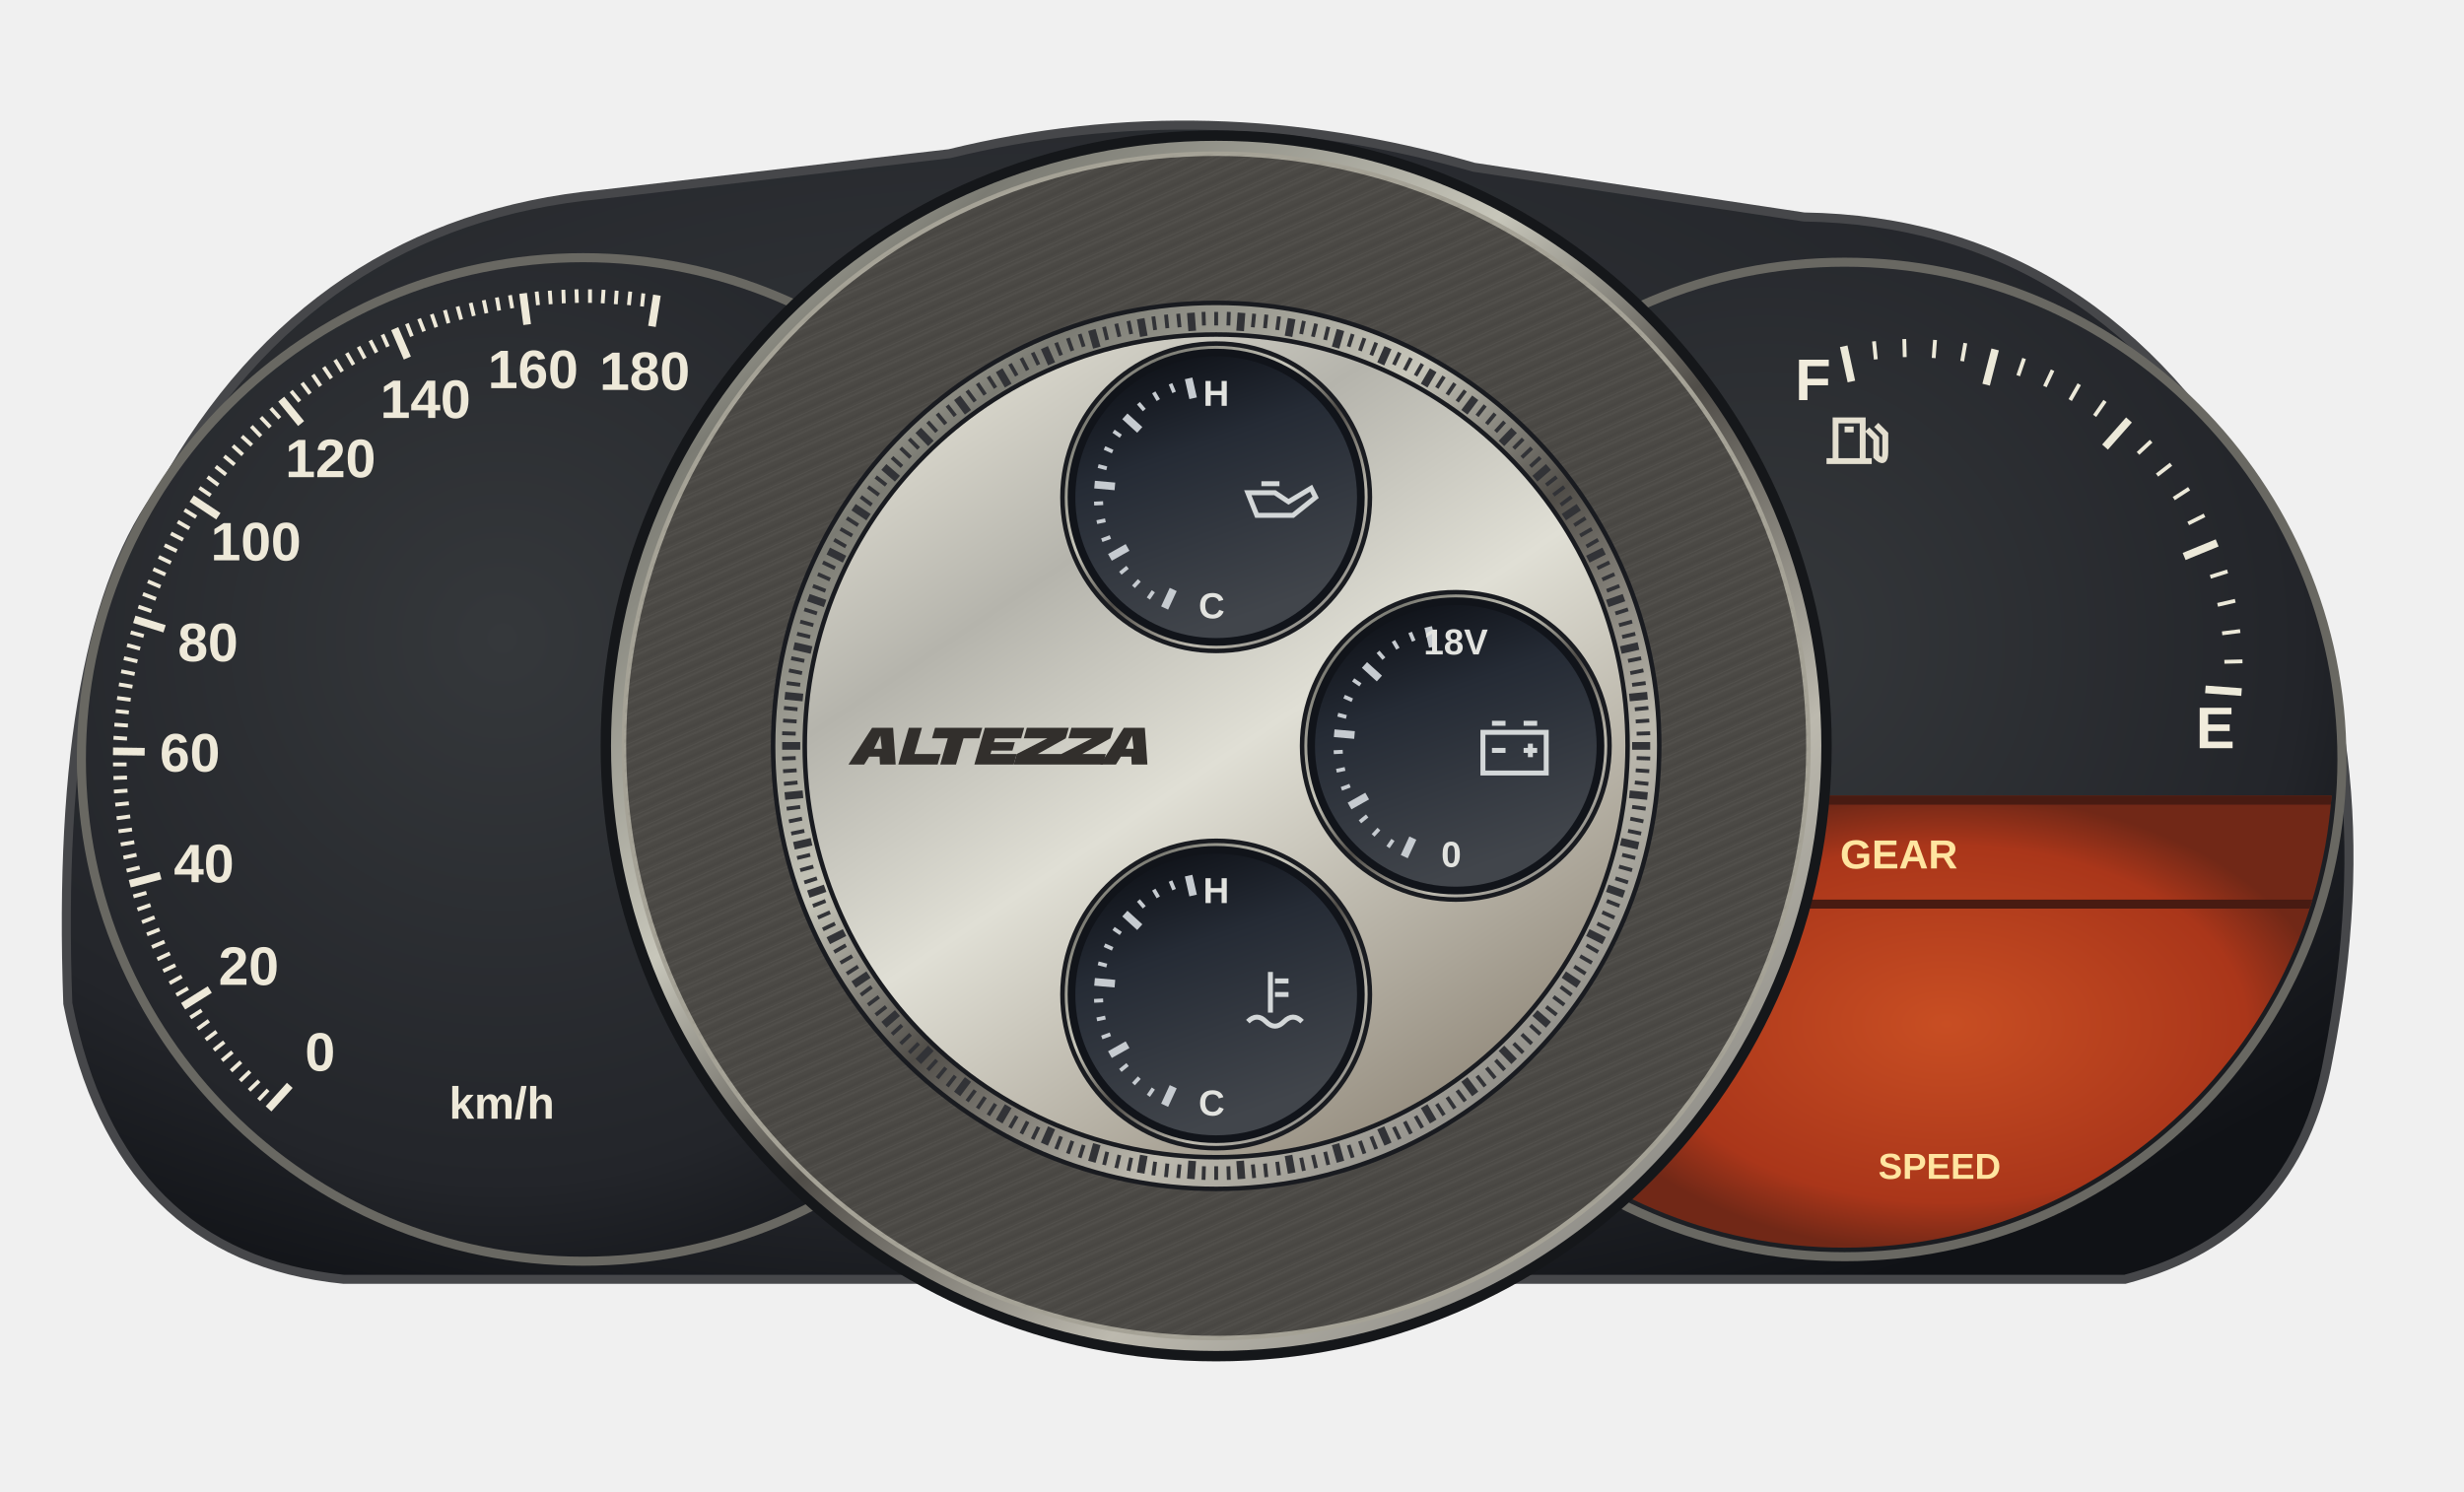
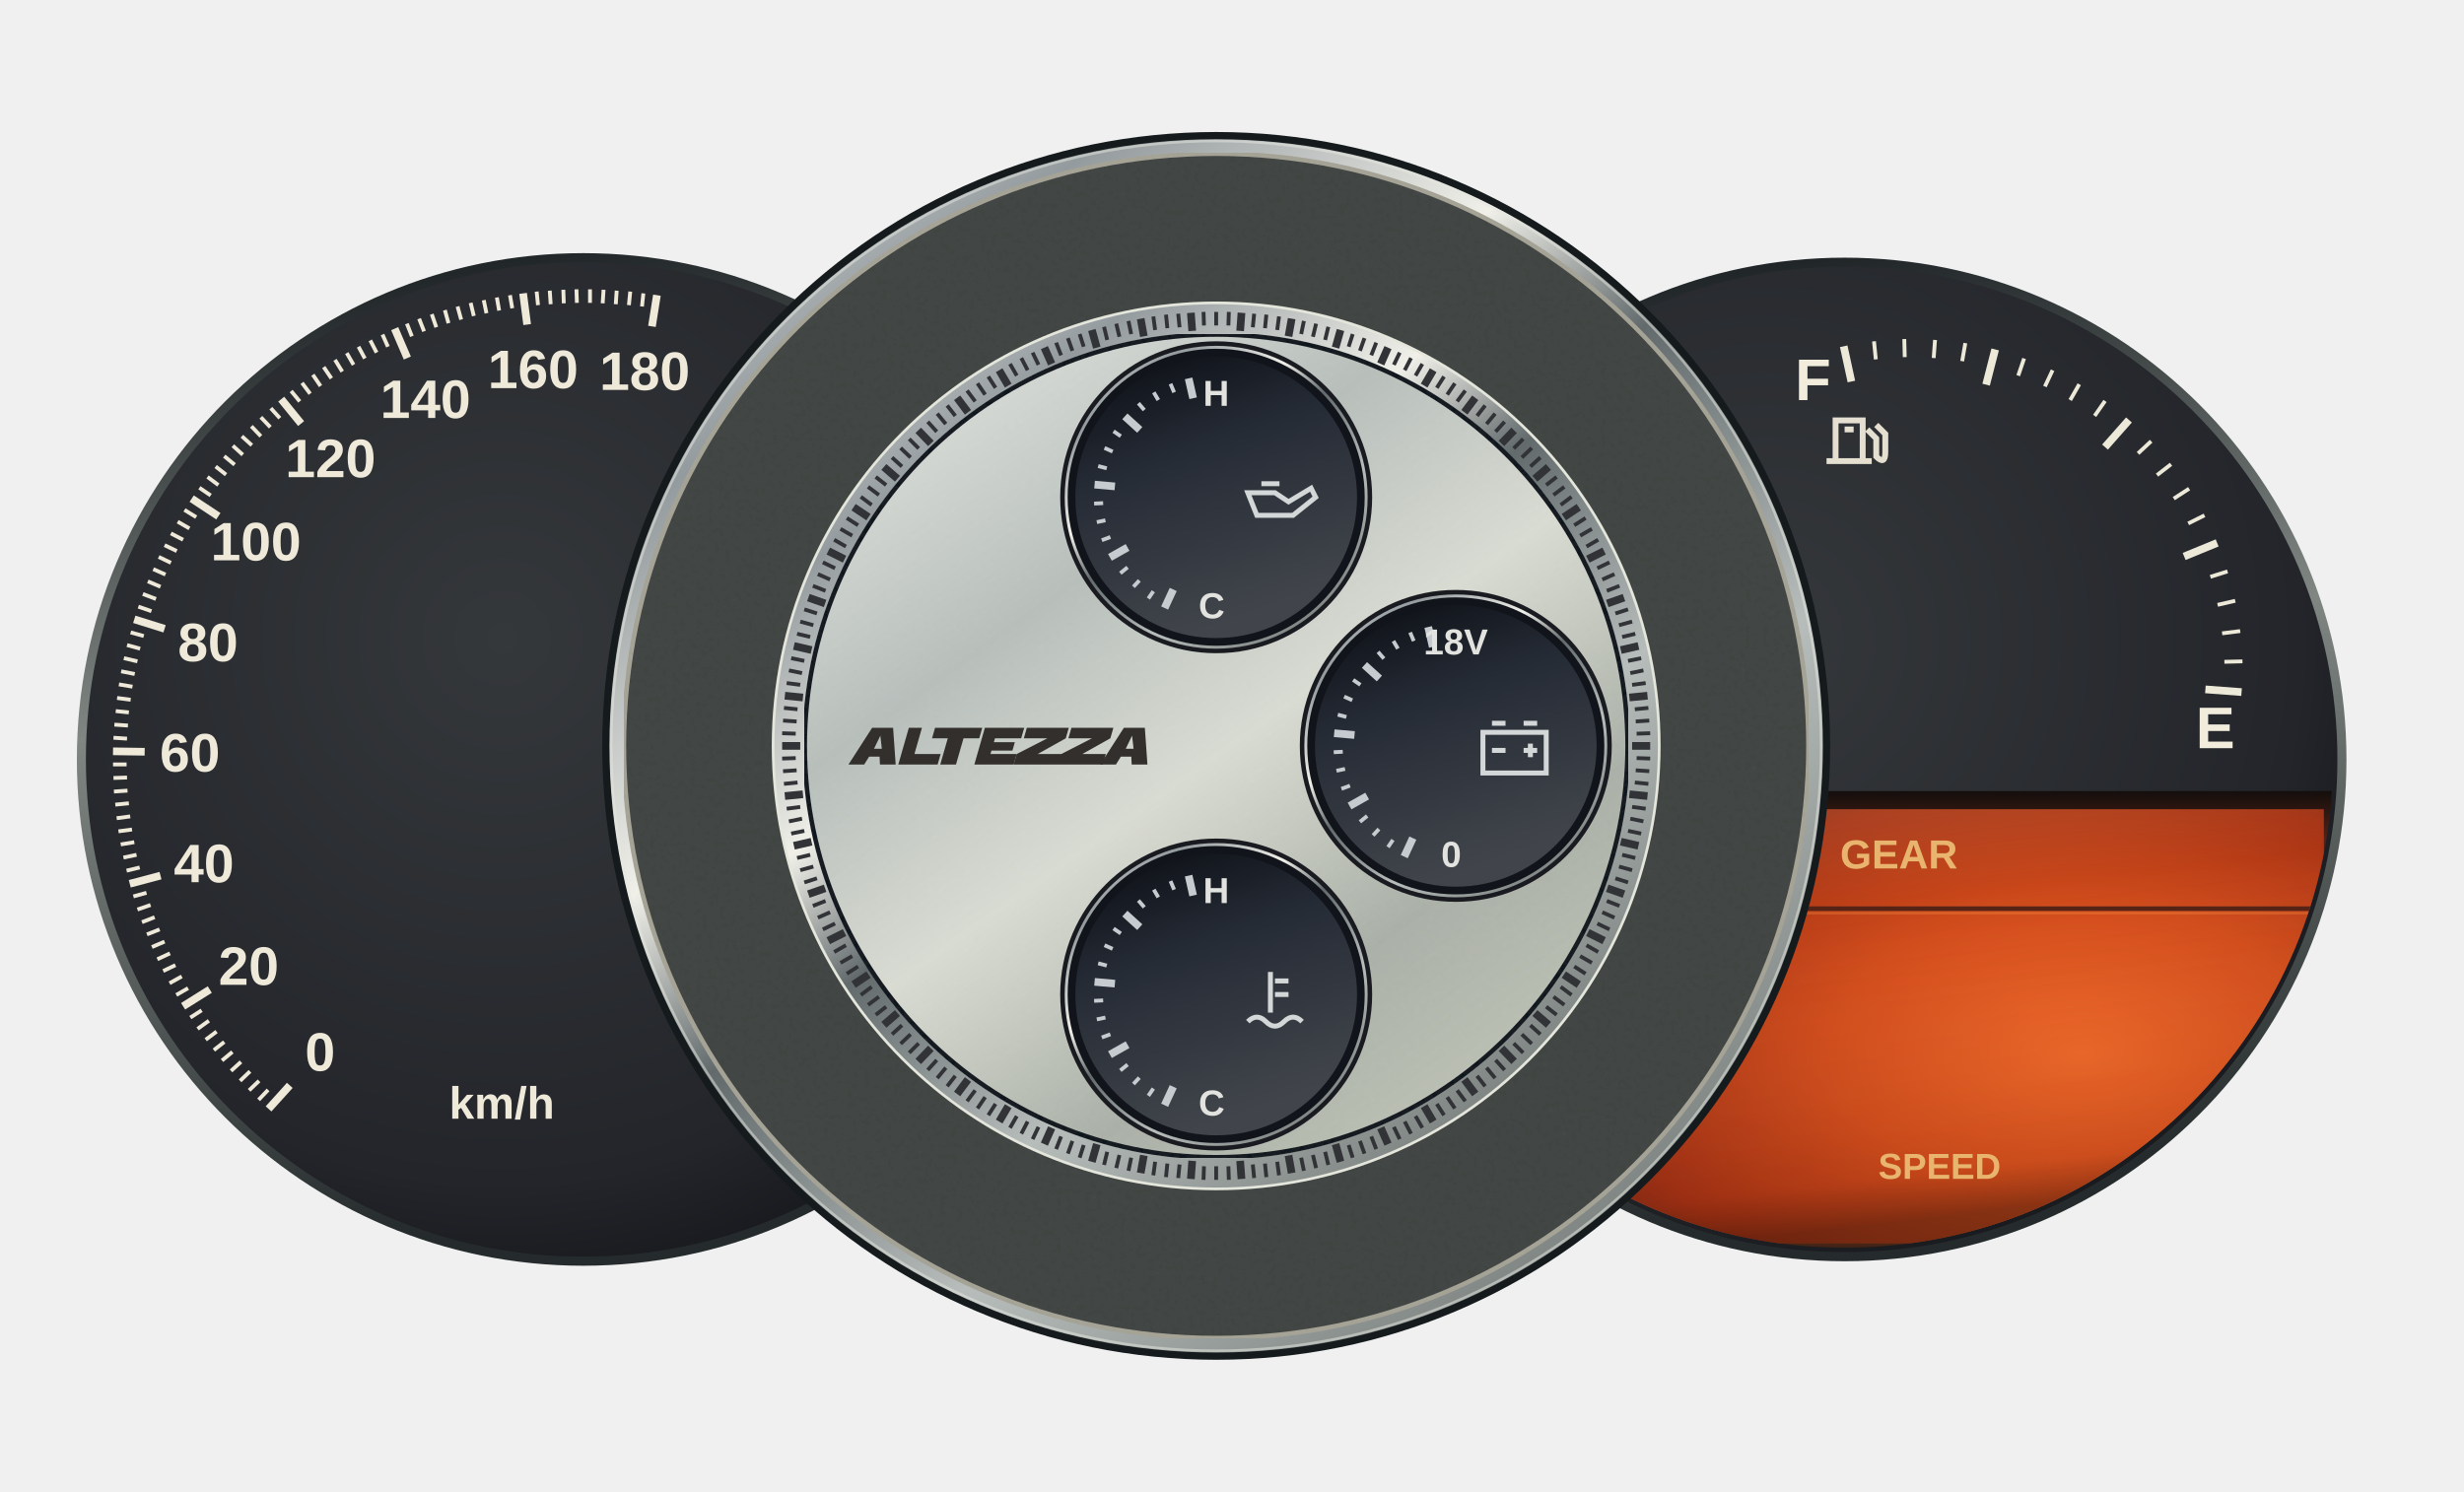
<svg xmlns="http://www.w3.org/2000/svg" xmlns:xlink="http://www.w3.org/1999/xlink" viewBox="0 0 545 330">
  <defs>
    <g id="altezza-badge" transform="translate(190 161) scale(.58) skewX(-16)" fill-rule="evenodd">
      <path d="M0 14 5 0h8l5 14h-6l-1-3H7l-1 3Zm8-6h3L9 3Z" />
      <path d="M19 0h5v10h10v4H19z M29 0h18v4h-6v10h-6V4h-6z" />
      <path d="M48 0h15v4H53v1.5h8v3.2h-8V10h10v4H48z" />
      <path d="M64 0h16v4l-9 6h9v4H63v-4l10-6h-9z M81 0h16v4l-9 6h9v4H80v-4l10-6h-9z" />
      <path d="m96 14 5-14h8l5 14h-6l-1-3h-4l-1 3Zm8-6h3l-2-5Z" />
    </g>
-     <linearGradient id="bezel" x2=".88" y2="1" gradientUnits="objectBoundingBox">
-       <stop stop-color="#faf7e5" />
-       <stop offset=".18" stop-color="#7b7b73" />
-       <stop offset=".40" stop-color="#c7c6ba" />
-       <stop offset=".56" stop-color="#504d48" />
-       <stop offset=".76" stop-color="#bcb9ae" />
-       <stop offset="1" stop-color="#777673" />
+     <linearGradient id="bezel" x1="0" y1="0" x2=".8" y2="1">
+       <stop stop-color="#e9eceb" />
+       <stop offset=".20" stop-color="#949b9e" />
+       <stop offset=".39" stop-color="#f0f0e9" />
+       <stop offset=".51" stop-color="#626a6c" />
+       <stop offset=".72" stop-color="#b7bdbb" />
+       <stop offset="1" stop-color="#717775" />
    </linearGradient>
-     <linearGradient id="silver" x2=".67" y2="1">
-       <stop stop-color="#f2efe2" />
-       <stop offset=".34" stop-color="#b5b4ac" />
-       <stop offset=".59" stop-color="#e0dfd5" />
-       <stop offset="1" stop-color="#968e80" />
+     <linearGradient id="silver" x1=".12" y1="0" x2=".83" y2="1">
+       <stop stop-color="#e1e4df" />
+       <stop offset=".30" stop-color="#b8bfbb" />
+       <stop offset=".52" stop-color="#d8dbd2" />
+       <stop offset=".76" stop-color="#abb1a8" />
+       <stop offset="1" stop-color="#c2c6b9" />
+     </linearGradient>
+     <filter id="metal-grain" x="0" y="0" width="100%" height="100%">
+       <feTurbulence type="fractalNoise" baseFrequency=".78" numOctaves="2" seed="17" />
+       <feColorMatrix type="saturate" values="0" />
+       <feComponentTransfer>
+         <feFuncA type="linear" slope=".085" />
+       </feComponentTransfer>
+       <feComposite in2="SourceGraphic" operator="in" />
+       <feBlend in2="SourceGraphic" mode="soft-light" />
+     </filter>
+     <linearGradient id="dial-rim" x2=".15" y2="1">
+       <stop stop-color="#111619" />
+       <stop offset=".47" stop-color="#808783" />
+       <stop offset="1" stop-color="#252b2c" />
+     </linearGradient>
+     <linearGradient id="lcd-edge" x2="0" y2="1">
+       <stop stop-color="#140f0d" />
+       <stop offset=".10" stop-color="#542015" />
+       <stop offset=".9" stop-color="#ae4d28" />
+       <stop offset="1" stop-color="#251810" />
+     </linearGradient>
+     <linearGradient id="lcd-glass" x2=".2" y2="1">
+       <stop stop-color="#fff1c0" stop-opacity=".12" />
+       <stop offset=".28" stop-color="#fff1c0" stop-opacity="0" />
+       <stop offset=".9" stop-color="#361007" stop-opacity=".08" />
+       <stop offset="1" stop-color="#160c07" stop-opacity=".38" />
    </linearGradient>
    <radialGradient id="face" cx="42%" cy="38%" r="72%">
      <stop stop-color="#35383b" />
      <stop offset=".75" stop-color="#23252a" />
      <stop offset="1" stop-color="#101216" />
    </radialGradient>
    <linearGradient id="well" x2=".35" y2="1">
      <stop stop-color="#080a0f" />
      <stop offset=".42" stop-color="#252b35" />
      <stop offset="1" stop-color="#41454b" />
    </linearGradient>
-     <radialGradient id="amber">
-       <stop stop-color="#c84e23" />
-       <stop offset=".78" stop-color="#aa361a" />
-       <stop offset="1" stop-color="#712817" />
+     <radialGradient id="amber" cx="68%" cy="56%" r="86%">
+       <stop stop-color="#ee6627" />
+       <stop offset=".38" stop-color="#d24c1b" />
+       <stop offset=".72" stop-color="#a43113" />
+       <stop offset="1" stop-color="#562015" />
    </radialGradient>
-     <pattern id="brush" width="3" height="3" patternUnits="userSpaceOnUse" patternTransform="rotate(-24)">
-       <path d="M0 .6h4 M0 3h4" stroke="#fff" stroke-opacity=".035" stroke-width=".45" />
-       <path d="M0 2h4" stroke="#000" stroke-opacity=".035" stroke-width=".6" />
-     </pattern>
    <clipPath id="right">
      <circle cx="408" cy="168" r="108" />
    </clipPath>
  </defs>
  <style>text{font-family:Arial,sans-serif;font-weight:600;text-anchor:middle;dominant-baseline:central}.speed{display:none}#speed:target ~ .speed{display:inline}#speed:target ~ .tach{display:none}</style>
  <g id="speed" />
-   <path d="M15 222 Q12 139 36 108 Q69 49 133 43 L210 34 Q267 20 326 37 L399 48 Q464 49 500 112 Q529 162 515 234 Q508 273 470 283 L76 283 Q26 278 15 222Z" fill="url(#face)" stroke="#46474a" stroke-width="2" />
-   <circle cx="129" cy="168" r="111" fill="url(#face)" stroke="#696862" stroke-width="2" />
-   <circle cx="408" cy="168" r="110" fill="url(#face)" stroke="#696862" stroke-width="2" />
+   <circle cx="129" cy="168" r="111" fill="url(#face)" stroke="url(#dial-rim)" stroke-width="2" />
+   <circle cx="408" cy="168" r="110" fill="url(#face)" stroke="url(#dial-rim)" stroke-width="2" />
  <g class="tach">
    <path d="M57.2 243.3L59.3 241.1 M55.1 241.2L57.3 239.1 M53.1 239.1L55.3 237.0 M51.1 236.9L53.3 234.9 M49.1 234.6L51.4 232.7 M47.3 232.3L49.6 230.5 M45.5 230.0L47.9 228.2 M43.7 227.6L46.2 225.8 M42.1 225.1L44.6 223.5 M39.0 220.1L41.6 218.6 M37.5 217.5L40.2 216.0 M36.1 214.8L38.8 213.5 M34.8 212.2L37.6 210.9 M33.6 209.5L36.4 208.3 M32.5 206.7L35.3 205.6 M31.4 204.0L34.2 202.9 M30.4 201.2L33.3 200.2 M29.5 198.3L32.4 197.5 M28.0 192.6L30.9 191.9 M27.3 189.7L30.2 189.1 M26.7 186.8L29.7 186.3 M26.2 183.9L29.2 183.5 M25.8 181.0L28.8 180.6 M25.5 178.0L28.5 177.7 M25.2 175.1L28.2 174.9 M25.1 172.1L28.1 172.0 M25.0 169.1L28.0 169.1 M25.1 163.2L28.1 163.4 M25.3 160.3L28.3 160.5 M25.6 157.3L28.5 157.6 M25.9 154.4L28.9 154.8 M26.3 151.4L29.3 151.9 M26.8 148.5L29.8 149.1 M27.4 145.6L30.4 146.3 M28.1 142.7L31.0 143.5 M28.9 139.9L31.8 140.7 M30.6 134.2L33.5 135.2 M31.6 131.4L34.5 132.5 M32.7 128.6L35.5 129.8 M33.9 125.9L36.6 127.1 M35.1 123.2L37.8 124.5 M36.4 120.6L39.1 121.9 M37.8 118.0L40.5 119.4 M39.3 115.4L41.9 116.9 M40.8 112.8L43.4 114.4 M44.1 107.9L46.6 109.6 M45.9 105.5L48.3 107.3 M47.7 103.2L50.0 105.0 M49.6 100.9L51.9 102.8 M51.5 98.6L53.7 100.6 M53.5 96.5L55.7 98.5 M55.6 94.3L57.7 96.5 M57.7 92.3L59.8 94.5 M59.9 90.3L61.9 92.5 M64.4 86.5L66.3 88.8 M66.8 84.7L68.6 87.1 M69.2 82.9L70.9 85.4 M71.6 81.2L73.3 83.7 M74.1 79.6L75.7 82.2 M76.7 78.1L78.2 80.7 M79.3 76.7L80.7 79.3 M81.9 75.3L83.3 78.0 M84.6 74.0L85.8 76.7 M90.0 71.6L91.1 74.4 M92.7 70.5L93.8 73.3 M95.5 69.5L96.5 72.4 M98.4 68.6L99.2 71.5 M101.2 67.8L102.0 70.7 M104.1 67.0L104.8 69.9 M107.0 66.4L107.6 69.3 M109.9 65.8L110.4 68.7 M112.8 65.3L113.3 68.2 M118.7 64.5L119.0 67.5 M121.6 64.3L121.8 67.3 M124.6 64.1L124.7 67.1 M127.5 64.0L127.6 67.0 M130.5 64.0L130.5 67.0 M133.5 64.1L133.3 67.1 M136.4 64.3L136.2 67.3 M139.4 64.5L139.1 67.5 M142.3 64.9L142.0 67.8" fill="none" stroke="#eee9d9" stroke-width="0.85" />
    <path d="M59.4 245.3L64.1 240.1 M40.5 222.6L46.4 218.9 M28.7 195.5L35.5 193.7 M25.0 166.2L32.0 166.3 M29.7 137.0L36.4 139.1 M42.4 110.3L48.3 114.2 M62.2 88.3L66.6 93.7 M87.3 72.7L90.1 79.2 M115.7 64.9L116.6 71.8 M145.3 65.3L144.2 72.2" fill="none" stroke="#eee9d9" stroke-width="1.7" />
    <text x="70.8" y="232.7" font-size="12" fill="#eee9d9" transform="rotate(0.0 70.8 232.7)">0</text>
    <text x="55.0" y="213.7" font-size="12" fill="#eee9d9" transform="rotate(0.0 55.0 213.7)">20</text>
    <text x="45.1" y="191.0" font-size="12" fill="#eee9d9" transform="rotate(0.0 45.1 191.0)">40</text>
    <text x="42.0" y="166.5" font-size="12" fill="#eee9d9" transform="rotate(0.0 42.0 166.5)">60</text>
    <text x="46.0" y="142.1" font-size="12" fill="#eee9d9" transform="rotate(0.0 46.0 142.1)">80</text>
    <text x="56.6" y="119.8" font-size="12" fill="#eee9d9" transform="rotate(0.0 56.6 119.8)">100</text>
    <text x="73.1" y="101.4" font-size="12" fill="#eee9d9" transform="rotate(0.0 73.1 101.4)">120</text>
    <text x="94.1" y="88.3" font-size="12" fill="#eee9d9" transform="rotate(0.0 94.1 88.3)">140</text>
    <text x="117.9" y="81.7" font-size="12" fill="#eee9d9" transform="rotate(0.0 117.9 81.7)">160</text>
    <text x="142.6" y="82.1" font-size="12" fill="#eee9d9" transform="rotate(0.0 142.6 82.1)">180</text>
    <text x="111.0" y="244.0" font-size="10" fill="#eee9d9">km/h</text>
  </g>
  <g class="speed">
</g>
  <path d="M414.5 75.5L414.9 79.5 M421.2 75.0L421.3 79.0 M428.0 75.2L427.7 79.2 M434.7 75.9L434.0 79.9 M447.7 79.3L446.4 83.1 M454.0 81.9L452.3 85.5 M459.9 85.0L457.9 88.5 M465.6 88.7L463.3 92.0 M475.8 97.6L472.9 100.3 M480.2 102.7L477.1 105.1 M484.2 108.1L480.8 110.3 M487.6 114.0L484.0 115.8 M492.7 126.4L488.9 127.6 M494.4 132.9L490.5 133.8 M495.5 139.6L491.5 140.1 M496.0 146.3L492.0 146.4" fill="none" stroke="#ece9d9" stroke-width="0.85" />
  <path d="M407.8 76.6L409.5 84.4 M441.3 77.3L439.3 85.1 M470.9 92.9L465.6 98.9 M490.4 120.1L483.1 123.1 M495.8 153.1L487.8 152.5" fill="none" stroke="#ece9d9" stroke-width="1.7" />
  <text x="401.0" y="84.0" font-size="13" fill="#f1ecdc">F</text>
  <text x="490.0" y="161.0" font-size="13" fill="#f1ecdc">E</text>
  <path d="M406 102v-9h6v9m-8 0h10m-6-7h2m3 0 2 2v4q2 2 2-1v-4l-2-2" fill="none" stroke="#e4dfd0" stroke-width="1.3" />
  <g clip-path="url(#right)">
-     <path d="M345 176h171v101H345z" fill="url(#amber)" />
-     <path d="M375 177h141m-141 23h141" stroke="#481b12" stroke-width="2" />
+     <path d="M345 175h172v103H345z" fill="url(#lcd-edge)" />
+     <path d="M346 179h168v96H346z" fill="url(#amber)" />
+     <path d="M346 179h168v96H346z" fill="url(#lcd-glass)" />
+     <path d="M375 201h139" stroke="#552416" stroke-width="1" />
+     <path d="M375 202h139" stroke="#f18e44" stroke-opacity=".32" stroke-width=".6" />
  </g>
-   <text x="420.0" y="189.0" font-size="9" fill="#ffe5a0">GEAR</text>
-   <text x="429.0" y="258.0" font-size="8" fill="#ffe5a0">SPEED</text>
-   <circle cx="269" cy="165" r="135" fill="url(#bezel)" stroke="#15171a" stroke-width="2.3" />
+   <text x="420.0" y="189.0" font-size="9" fill="#e8b46e">GEAR</text>
+   <text x="429.0" y="258.0" font-size="8" fill="#e8b46e">SPEED</text>
+   <circle cx="269" cy="165" r="135" fill="url(#bezel)" stroke="#151a1d" stroke-width="1.6" />
+   <circle cx="269" cy="165" r="133.8" fill="none" stroke="#e5e7df" stroke-opacity=".52" stroke-width=".55" />
  <g class="tach">
-     <circle cx="269" cy="165" r="131" fill="#4b4945" stroke="#a5a296" stroke-width="1" />
-     <circle cx="269" cy="165" r="131" fill="url(#brush)" stroke="none" stroke-width="1" />
-     <circle cx="269" cy="165" r="98" fill="url(#bezel)" stroke="#191b20" stroke-width="1" />
-     <circle cx="269" cy="165" r="91" fill="url(#silver)" stroke="#191b20" stroke-width="1" />
+     <circle cx="269" cy="165" r="131" filter="url(#metal-grain)" fill="#434644" stroke="#a5a296" stroke-width="1" />
+     <circle cx="269" cy="165" r="98" fill="url(#bezel)" stroke="#e4e6dc" stroke-width=".6" />
+     <circle cx="269" cy="165" r="91" filter="url(#metal-grain)" fill="url(#silver)" stroke="#191b20" stroke-width="1" />
  </g>
  <g class="speed">
-     <circle cx="269" cy="165" r="131" fill="url(#silver)" stroke="#a5a296" stroke-width="1" />
-     <circle cx="269" cy="165" r="131" fill="url(#brush)" stroke="none" stroke-width="1" />
+     <circle cx="269" cy="165" r="131" filter="url(#metal-grain)" fill="url(#silver)" stroke="#a5a296" stroke-width="1" />
    <circle cx="166.534" cy="217.209" r="1.9" fill="#232830" stroke="#232830" stroke-width="0.4" />
    <circle cx="154.018" cy="167.007" r="1.9" fill="#232830" stroke="#232830" stroke-width="0.4" />
    <circle cx="164.775" cy="116.399" r="1.9" fill="#232830" stroke="#232830" stroke-width="0.4" />
    <circle cx="196.628" cy="75.628" r="1.9" fill="#232830" stroke="#232830" stroke-width="0.4" />
    <circle cx="243.131" cy="52.947" r="1.9" fill="#232830" stroke="#232830" stroke-width="0.4" />
    <circle cx="294.869" cy="52.947" r="1.9" fill="#232830" stroke="#232830" stroke-width="0.4" />
    <circle cx="341.372" cy="75.628" r="1.9" fill="#232830" stroke="#232830" stroke-width="0.4" />
    <circle cx="373.225" cy="116.399" r="1.9" fill="#232830" stroke="#232830" stroke-width="0.4" />
    <circle cx="383.982" cy="167.007" r="1.9" fill="#232830" stroke="#232830" stroke-width="0.4" />
    <text x="183.2" y="237.0" font-size="16" fill="#232830" transform="rotate(50.0 183.2 237.0)">0</text>
    <text x="160.3" y="192.1" font-size="16" fill="#232830" transform="rotate(76.0 160.3 192.1)">20</text>
    <text x="159.4" y="141.7" font-size="16" fill="#232830" transform="rotate(282.0 159.4 141.7)">40</text>
    <text x="180.7" y="96.0" font-size="16" fill="#232830" transform="rotate(308.0 180.7 96.0)">60</text>
    <text x="219.9" y="64.3" font-size="16" fill="#232830" transform="rotate(334.0 219.9 64.3)">80</text>
    <text x="269.0" y="53.0" font-size="16" fill="#232830" transform="rotate(360.0 269.0 53.0)">100</text>
    <text x="318.1" y="64.3" font-size="16" fill="#232830" transform="rotate(26.0 318.1 64.3)">120</text>
    <text x="357.3" y="96.0" font-size="16" fill="#232830" transform="rotate(52.0 357.3 96.0)">140</text>
    <text x="378.6" y="141.7" font-size="16" fill="#232830" transform="rotate(78.0 378.6 141.7)">160</text>
    <text x="377.7" y="192.1" font-size="16" fill="#232830" transform="rotate(-76.0 377.7 192.1)">180</text>
    <text x="317.0" y="266.0" font-size="10" fill="#232830">km/h</text>
-     <circle cx="269" cy="165" r="98" fill="url(#bezel)" stroke="#191b20" stroke-width="1" />
-     <circle cx="269" cy="165" r="91" fill="url(#face)" stroke="#191b20" stroke-width="1" />
+     <circle cx="269" cy="165" r="98" fill="url(#bezel)" stroke="#e4e6dc" stroke-width=".6" />
+     <circle cx="269" cy="165" r="91" fill="url(#face)" stroke="#11191e" stroke-width="2" />
  </g>
  <path d="M365.0 167.8L362.0 167.7 M364.8 170.6L361.8 170.4 M364.6 173.4L361.6 173.1 M364.0 178.9L361.0 178.5 M363.5 181.7L360.6 181.1 M363.0 184.4L360.1 183.8 M361.7 189.8L358.8 189.1 M361.0 192.5L358.1 191.7 M360.1 195.2L357.3 194.3 M358.2 200.4L355.4 199.3 M357.1 203.0L354.4 201.8 M356.0 205.6L353.3 204.3 M353.5 210.6L350.9 209.1 M352.1 213.0L349.5 211.5 M350.7 215.4L348.2 213.8 M347.6 220.1L345.2 218.3 M346.0 222.3L343.6 220.5 M344.3 224.5L342.0 222.7 M340.7 228.8L338.5 226.8 M338.8 230.9L336.6 228.8 M336.9 232.9L334.8 230.8 M332.8 236.7L330.8 234.5 M330.7 238.5L328.8 236.2 M328.5 240.3L326.7 238.0 M324.1 243.6L322.3 241.2 M321.8 245.2L320.1 242.7 M319.4 246.7L317.8 244.2 M314.6 249.5L313.1 246.9 M312.1 250.8L310.7 248.1 M309.6 252.0L308.3 249.3 M304.4 254.2L303.3 251.4 M301.8 255.2L300.8 252.4 M299.2 256.1L298.3 253.3 M293.8 257.7L293.1 254.8 M291.1 258.4L290.4 255.5 M288.4 259.0L287.8 256.1 M282.9 260.0L282.5 257.0 M280.1 260.4L279.8 257.4 M277.4 260.6L277.1 257.6 M271.8 261.0L271.7 258.0 M269.0 261.0L269.0 258.0 M266.2 261.0L266.3 258.0 M260.6 260.6L260.9 257.6 M257.9 260.4L258.2 257.4 M255.1 260.0L255.5 257.0 M249.6 259.0L250.2 256.1 M246.9 258.4L247.6 255.5 M244.2 257.7L244.9 254.8 M238.8 256.1L239.7 253.3 M236.2 255.2L237.2 252.4 M233.6 254.2L234.7 251.4 M228.4 252.0L229.7 249.3 M225.9 250.8L227.3 248.1 M223.4 249.5L224.9 246.9 M218.6 246.7L220.2 244.2 M216.2 245.2L217.9 242.7 M213.9 243.6L215.7 241.2 M209.5 240.3L211.3 238.0 M207.3 238.5L209.2 236.2 M205.2 236.7L207.2 234.5 M201.1 232.9L203.2 230.8 M199.2 230.9L201.4 228.8 M197.3 228.8L199.5 226.8 M193.7 224.5L196.0 222.7 M192.0 222.3L194.4 220.5 M190.4 220.1L192.8 218.3 M187.3 215.4L189.8 213.8 M185.9 213.0L188.5 211.5 M184.5 210.6L187.1 209.1 M182.0 205.6L184.7 204.3 M180.9 203.0L183.6 201.8 M179.8 200.4L182.6 199.3 M177.9 195.2L180.7 194.3 M177.0 192.5L179.9 191.7 M176.3 189.8L179.2 189.1 M175.0 184.4L177.9 183.8 M174.5 181.7L177.4 181.1 M174.0 178.9L177.0 178.5 M173.4 173.4L176.4 173.1 M173.2 170.6L176.2 170.4 M173.0 167.8L176.0 167.7 M173.0 162.2L176.0 162.3 M173.2 159.4L176.2 159.6 M173.4 156.6L176.4 156.9 M174.0 151.1L177.0 151.5 M174.5 148.3L177.4 148.9 M175.0 145.6L177.9 146.2 M176.3 140.2L179.2 140.9 M177.0 137.5L179.9 138.3 M177.9 134.8L180.7 135.7 M179.8 129.6L182.6 130.7 M180.9 127.0L183.6 128.2 M182.0 124.4L184.7 125.7 M184.5 119.4L187.1 120.9 M185.9 117.0L188.5 118.5 M187.3 114.6L189.8 116.2 M190.4 109.9L192.8 111.7 M192.0 107.7L194.4 109.5 M193.7 105.5L196.0 107.3 M197.3 101.2L199.5 103.2 M199.2 99.1L201.4 101.2 M201.1 97.1L203.2 99.2 M205.2 93.3L207.2 95.5 M207.3 91.5L209.2 93.8 M209.5 89.7L211.3 92.0 M213.9 86.4L215.7 88.8 M216.2 84.8L217.9 87.3 M218.6 83.3L220.2 85.8 M223.4 80.5L224.9 83.1 M225.9 79.2L227.3 81.9 M228.4 78.0L229.7 80.7 M233.6 75.8L234.7 78.6 M236.2 74.8L237.2 77.6 M238.8 73.9L239.7 76.7 M244.2 72.3L244.9 75.2 M246.9 71.6L247.6 74.5 M249.6 71.0L250.2 73.9 M255.1 70.0L255.5 73.0 M257.9 69.6L258.2 72.6 M260.6 69.4L260.9 72.4 M266.2 69.0L266.3 72.0 M269.0 69.0L269.0 72.0 M271.8 69.0L271.7 72.0 M277.4 69.4L277.1 72.4 M280.1 69.6L279.8 72.6 M282.9 70.0L282.5 73.0 M288.4 71.0L287.8 73.9 M291.1 71.6L290.4 74.5 M293.8 72.3L293.1 75.2 M299.2 73.9L298.3 76.7 M301.8 74.8L300.8 77.6 M304.4 75.8L303.3 78.6 M309.6 78.0L308.3 80.7 M312.1 79.2L310.7 81.9 M314.6 80.5L313.1 83.1 M319.4 83.3L317.8 85.8 M321.8 84.8L320.1 87.3 M324.1 86.4L322.3 88.8 M328.5 89.7L326.7 92.0 M330.7 91.5L328.8 93.8 M332.8 93.3L330.8 95.5 M336.9 97.1L334.8 99.2 M338.8 99.1L336.6 101.2 M340.7 101.2L338.5 103.2 M344.3 105.5L342.0 107.3 M346.0 107.7L343.6 109.5 M347.6 109.9L345.2 111.7 M350.7 114.6L348.2 116.2 M352.1 117.0L349.5 118.5 M353.5 119.4L350.9 120.9 M356.0 124.4L353.3 125.7 M357.1 127.0L354.4 128.2 M358.2 129.6L355.4 130.7 M360.1 134.8L357.3 135.7 M361.0 137.5L358.1 138.3 M361.7 140.2L358.8 140.9 M363.0 145.6L360.1 146.2 M363.5 148.3L360.6 148.9 M364.0 151.1L361.0 151.5 M364.6 156.6L361.6 156.9 M364.8 159.4L361.8 159.6 M365.0 162.2L362.0 162.3" fill="none" stroke="#323337" stroke-width="0.85" />
  <path d="M365.0 165.0L361.0 165.0 M364.4 176.1L360.4 175.7 M362.4 187.1L358.5 186.2 M359.2 197.8L355.5 196.5 M354.8 208.1L351.2 206.3 M349.2 217.8L345.9 215.6 M342.5 226.7L339.5 224.1 M334.9 234.8L332.1 231.9 M326.3 242.0L323.9 238.8 M317.0 248.1L315.0 244.7 M307.0 253.1L305.4 249.5 M296.5 257.0L295.4 253.1 M285.7 259.5L285.0 255.6 M274.6 260.8L274.3 256.8 M263.4 260.8L263.7 256.8 M252.3 259.5L253.0 255.6 M241.5 257.0L242.6 253.1 M231.0 253.1L232.6 249.5 M221.0 248.1L223.0 244.7 M211.7 242.0L214.1 238.8 M203.1 234.8L205.9 231.9 M195.5 226.7L198.5 224.1 M188.8 217.8L192.1 215.6 M183.2 208.1L186.8 206.3 M178.8 197.8L182.5 196.5 M175.6 187.1L179.5 186.2 M173.6 176.1L177.6 175.7 M173.0 165.0L177.0 165.0 M173.6 153.9L177.6 154.3 M175.6 142.9L179.5 143.8 M178.8 132.2L182.5 133.5 M183.2 121.9L186.8 123.7 M188.8 112.2L192.1 114.4 M195.5 103.3L198.5 105.9 M203.1 95.2L205.9 98.1 M211.7 88.0L214.1 91.2 M221.0 81.9L223.0 85.3 M231.0 76.9L232.6 80.5 M241.5 73.0L242.6 76.9 M252.3 70.5L253.0 74.4 M263.4 69.2L263.7 73.2 M274.6 69.2L274.3 73.2 M285.7 70.5L285.0 74.4 M296.5 73.0L295.4 76.9 M307.0 76.9L305.4 80.5 M317.0 81.9L315.0 85.3 M326.3 88.0L323.9 91.2 M334.9 95.2L332.1 98.1 M342.5 103.3L339.5 105.9 M349.2 112.2L345.9 114.4 M354.8 121.9L351.2 123.7 M359.2 132.2L355.5 133.5 M362.4 142.9L358.5 143.8 M364.4 153.9L360.4 154.3 M365.0 165.0L361.0 165.0" fill="none" stroke="#323337" stroke-width="1.7" />
  <circle cx="269" cy="110" r="34" fill="url(#bezel)" stroke="#191b20" stroke-width="1" />
  <circle cx="269" cy="110" r="32" fill="url(#well)" stroke="#11141a" stroke-width="1.7" />
  <path d="M254.0 132.4L255.1 130.8 M250.7 129.8L252.0 128.4 M247.8 126.8L249.4 125.5 M243.7 119.5L245.6 118.8 M242.6 115.5L244.5 115.1 M242.0 111.4L244.0 111.3 M242.9 103.1L244.8 103.6 M244.3 99.1L246.1 99.9 M246.3 95.4L247.9 96.5 M251.8 89.2L253.1 90.7 M255.2 86.8L256.2 88.5 M258.9 84.9L259.7 86.8" fill="none" stroke="#c6cbd0" stroke-width="0.85" />
  <path d="M257.6 134.5L259.5 130.4 M245.5 123.3L249.4 121.1 M242.1 107.2L246.6 107.6 M248.8 92.1L252.1 95.1 M262.9 83.7L263.9 88.1" fill="none" stroke="#c6cbd0" stroke-width="1.7" />
  <text x="268.0" y="134.0" font-size="8" fill="#e2e3df">C</text>
  <text x="269.0" y="87.0" font-size="8" fill="#e2e3df">H</text>
  <path d="M-6-2h6l3 2 5-3 1 2-5 4H-4z M-3-4h4" transform="translate(282 111)" stroke="#d3d7d8" fill="none" stroke-width="1.1" />
  <circle cx="322" cy="165" r="34" fill="url(#bezel)" stroke="#191b20" stroke-width="1" />
  <circle cx="322" cy="165" r="32" fill="url(#well)" stroke="#11141a" stroke-width="1.7" />
  <path d="M307.0 187.4L308.1 185.8 M303.7 184.8L305.0 183.4 M300.8 181.8L302.4 180.5 M296.7 174.5L298.6 173.8 M295.6 170.5L297.5 170.1 M295.0 166.4L297.0 166.3 M295.9 158.1L297.8 158.6 M297.3 154.1L299.1 154.9 M299.3 150.4L300.9 151.5 M304.8 144.2L306.1 145.7 M308.2 141.8L309.2 143.5 M311.9 139.9L312.7 141.8" fill="none" stroke="#c6cbd0" stroke-width="0.85" />
  <path d="M310.6 189.5L312.5 185.4 M298.5 178.3L302.4 176.1 M295.1 162.2L299.6 162.6 M301.8 147.1L305.1 150.1 M315.9 138.7L316.9 143.1" fill="none" stroke="#c6cbd0" stroke-width="1.7" />
  <text x="321.0" y="189.0" font-size="8" fill="#e2e3df">0</text>
  <text x="322.0" y="142.0" font-size="8" fill="#e2e3df">18V</text>
  <path d="M-7-4h14v9H-7z M-5-6h3m4 0h3 M-5 0h3m4 0h3m-1.5-1.5v3" transform="translate(335 166)" stroke="#d3d7d8" fill="none" stroke-width="1.1" />
  <circle cx="269" cy="220" r="34" fill="url(#bezel)" stroke="#191b20" stroke-width="1" />
  <circle cx="269" cy="220" r="32" fill="url(#well)" stroke="#11141a" stroke-width="1.7" />
  <path d="M254.0 242.4L255.1 240.8 M250.7 239.8L252.0 238.4 M247.8 236.8L249.4 235.5 M243.7 229.5L245.6 228.8 M242.6 225.5L244.5 225.1 M242.0 221.4L244.0 221.3 M242.9 213.1L244.8 213.6 M244.3 209.1L246.1 209.9 M246.3 205.4L247.9 206.5 M251.8 199.2L253.1 200.7 M255.2 196.8L256.2 198.5 M258.9 194.9L259.7 196.8" fill="none" stroke="#c6cbd0" stroke-width="0.85" />
  <path d="M257.6 244.5L259.5 240.4 M245.5 233.3L249.4 231.1 M242.1 217.2L246.6 217.6 M248.8 202.1L252.1 205.1 M262.9 193.7L263.9 198.1" fill="none" stroke="#c6cbd0" stroke-width="1.7" />
  <text x="268.0" y="244.0" font-size="8" fill="#e2e3df">C</text>
  <text x="269.0" y="197.0" font-size="8" fill="#e2e3df">H</text>
  <path d="M-1-6v9m1-7h3m-3 3h3m-9 6q2-2 4 0t4 0t4 0" transform="translate(282 221)" stroke="#d3d7d8" fill="none" stroke-width="1.1" />
  <g class="tach">
    <use xlink:href="#altezza-badge" fill="#322f2c" />
  </g>
  <g class="speed">
    <use xlink:href="#altezza-badge" fill="#ebece6" />
  </g>
</svg>
